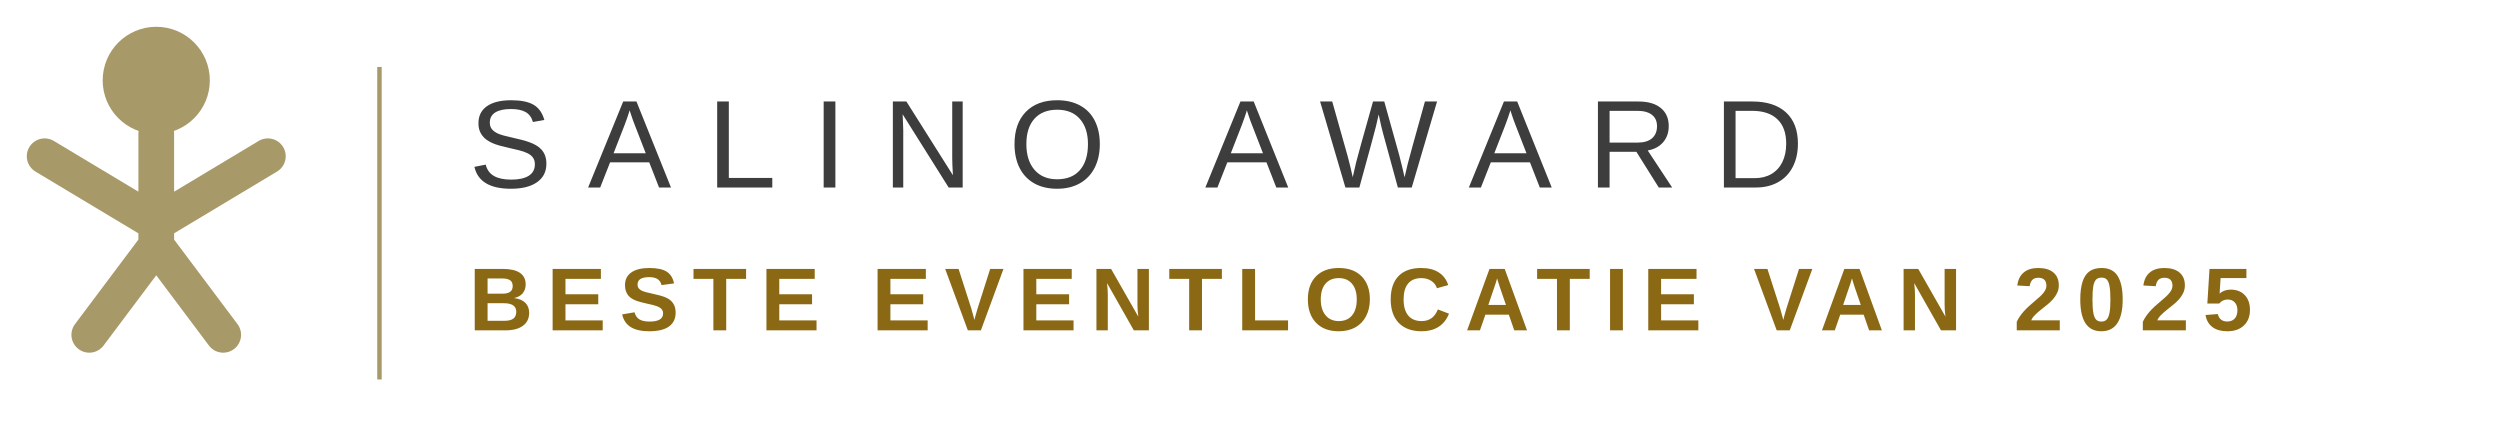
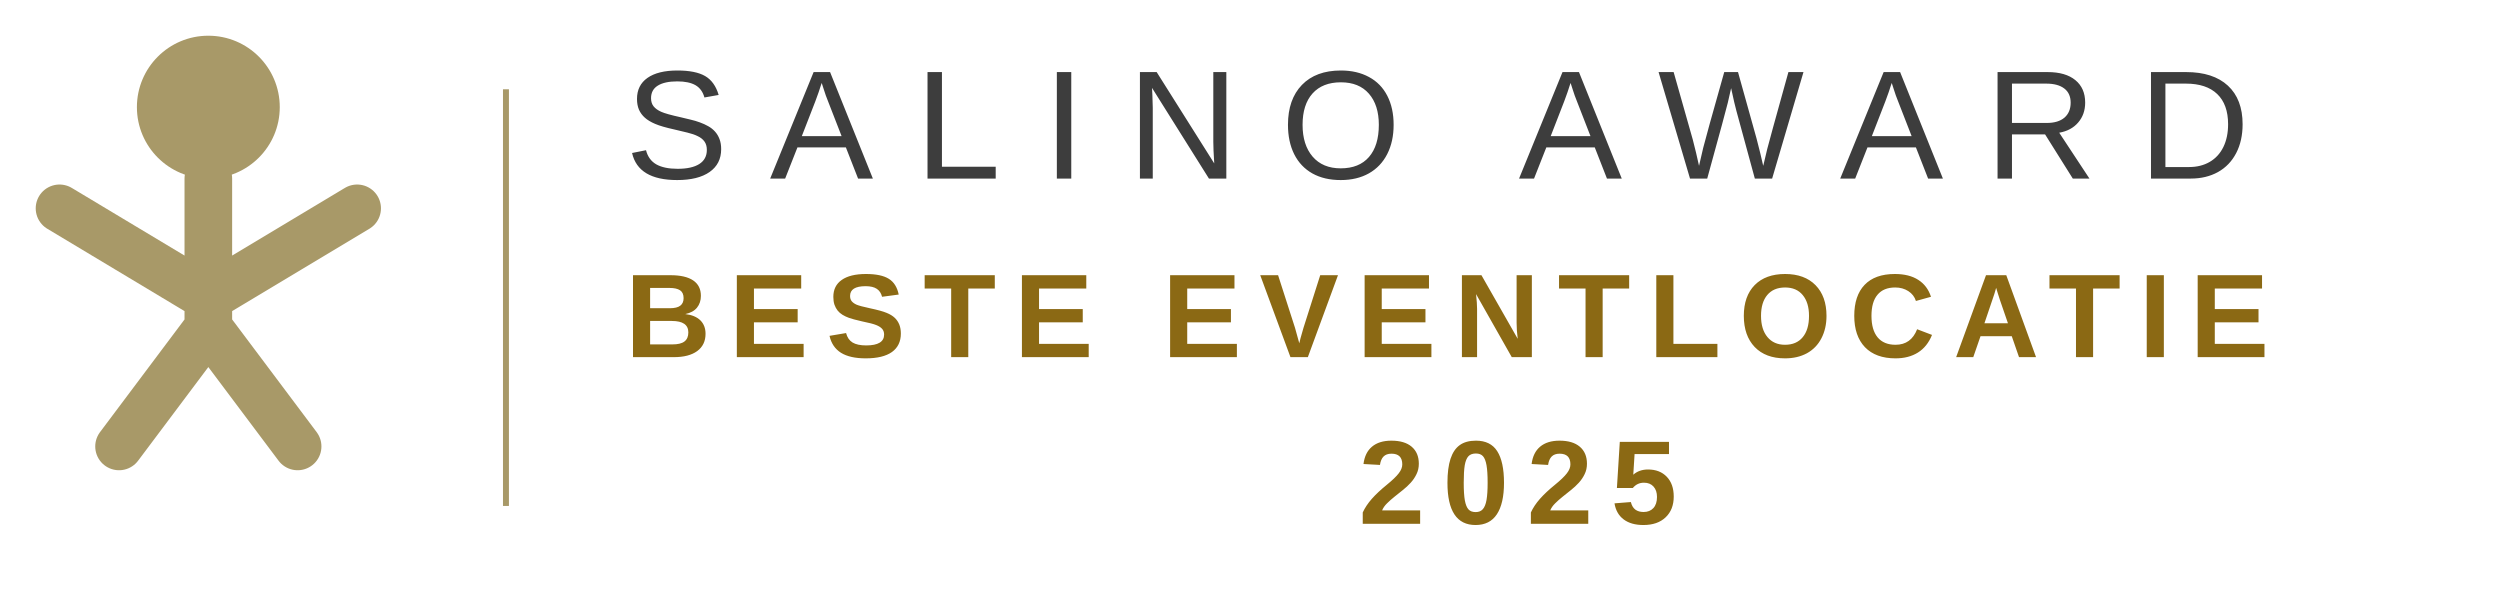
- <svg xmlns="http://www.w3.org/2000/svg" viewBox="0 0 560 100" width="560" height="100">
-   <rect width="470" height="100" fill="transparent" />
+ <svg xmlns="http://www.w3.org/2000/svg" viewBox="0 0 420 100" width="420" height="100">
+   <rect width="420" height="100" fill="transparent" />
  <g fill="#a89968">
    <circle cx="35" cy="18" r="12" />
    <path d="M35 30 L35 55 M20 75 L35 55 L50 75 M10 35 L35 50 L60 35" stroke="#a89968" stroke-width="8" fill="none" stroke-linecap="round" stroke-linejoin="round" />
  </g>
  <line x1="85" y1="15" x2="85" y2="85" stroke="#a89968" stroke-width="1" />
-   <text x="105" y="42" font-family="Arial, Helvetica, sans-serif" font-size="28" font-weight="400" fill="#3d3d3d" letter-spacing="8">SALINO AWARD</text>
-   <text x="105" y="74" font-family="Arial, Helvetica, sans-serif" font-size="20" font-weight="700" fill="#8b6914" letter-spacing="3">BESTE EVENTLOCATIE VAN 2025</text>
+   <text x="105" y="30" font-family="Arial, Helvetica, sans-serif" font-size="26" font-weight="400" fill="#3d3d3d" letter-spacing="7">SALINO AWARD</text>
+   <text x="105" y="60" font-family="Arial, Helvetica, sans-serif" font-size="20" font-weight="700" fill="#8b6914" letter-spacing="3">BESTE EVENTLOCATIE</text>
+   <text x="255" y="88" text-anchor="middle" font-family="Arial, Helvetica, sans-serif" font-size="20" font-weight="700" fill="#8b6914" letter-spacing="3">2025</text>
</svg>
